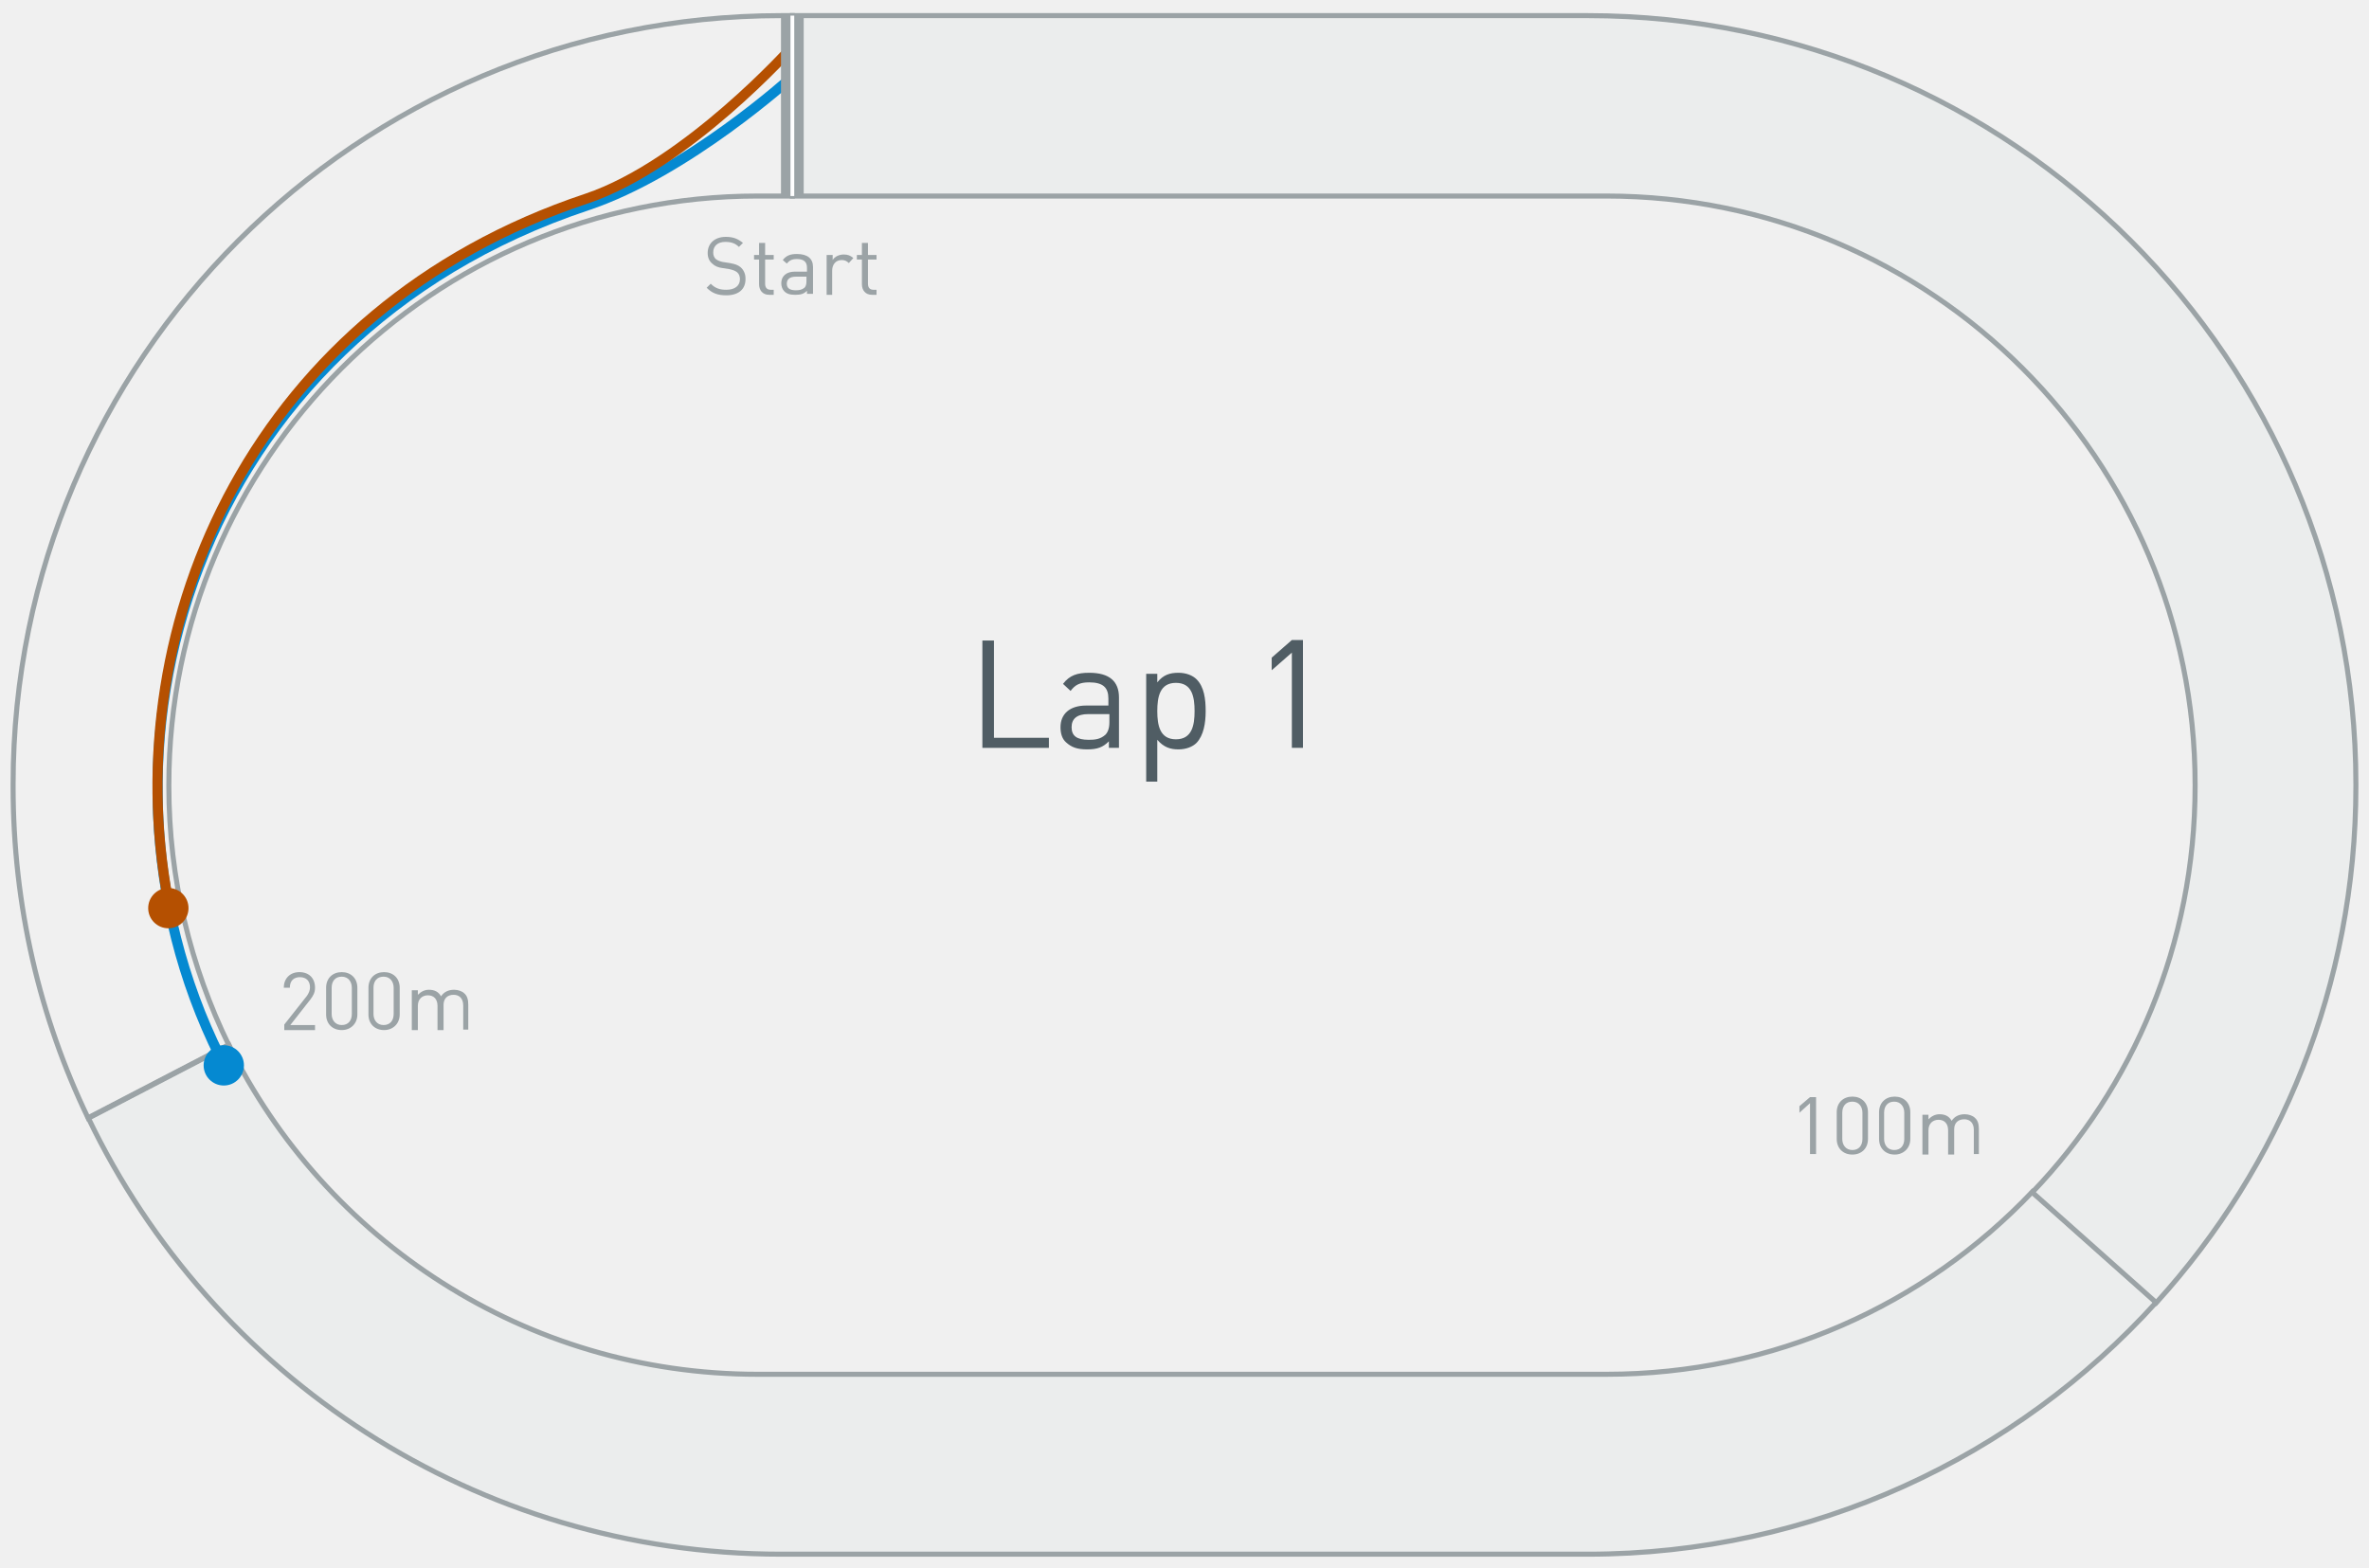
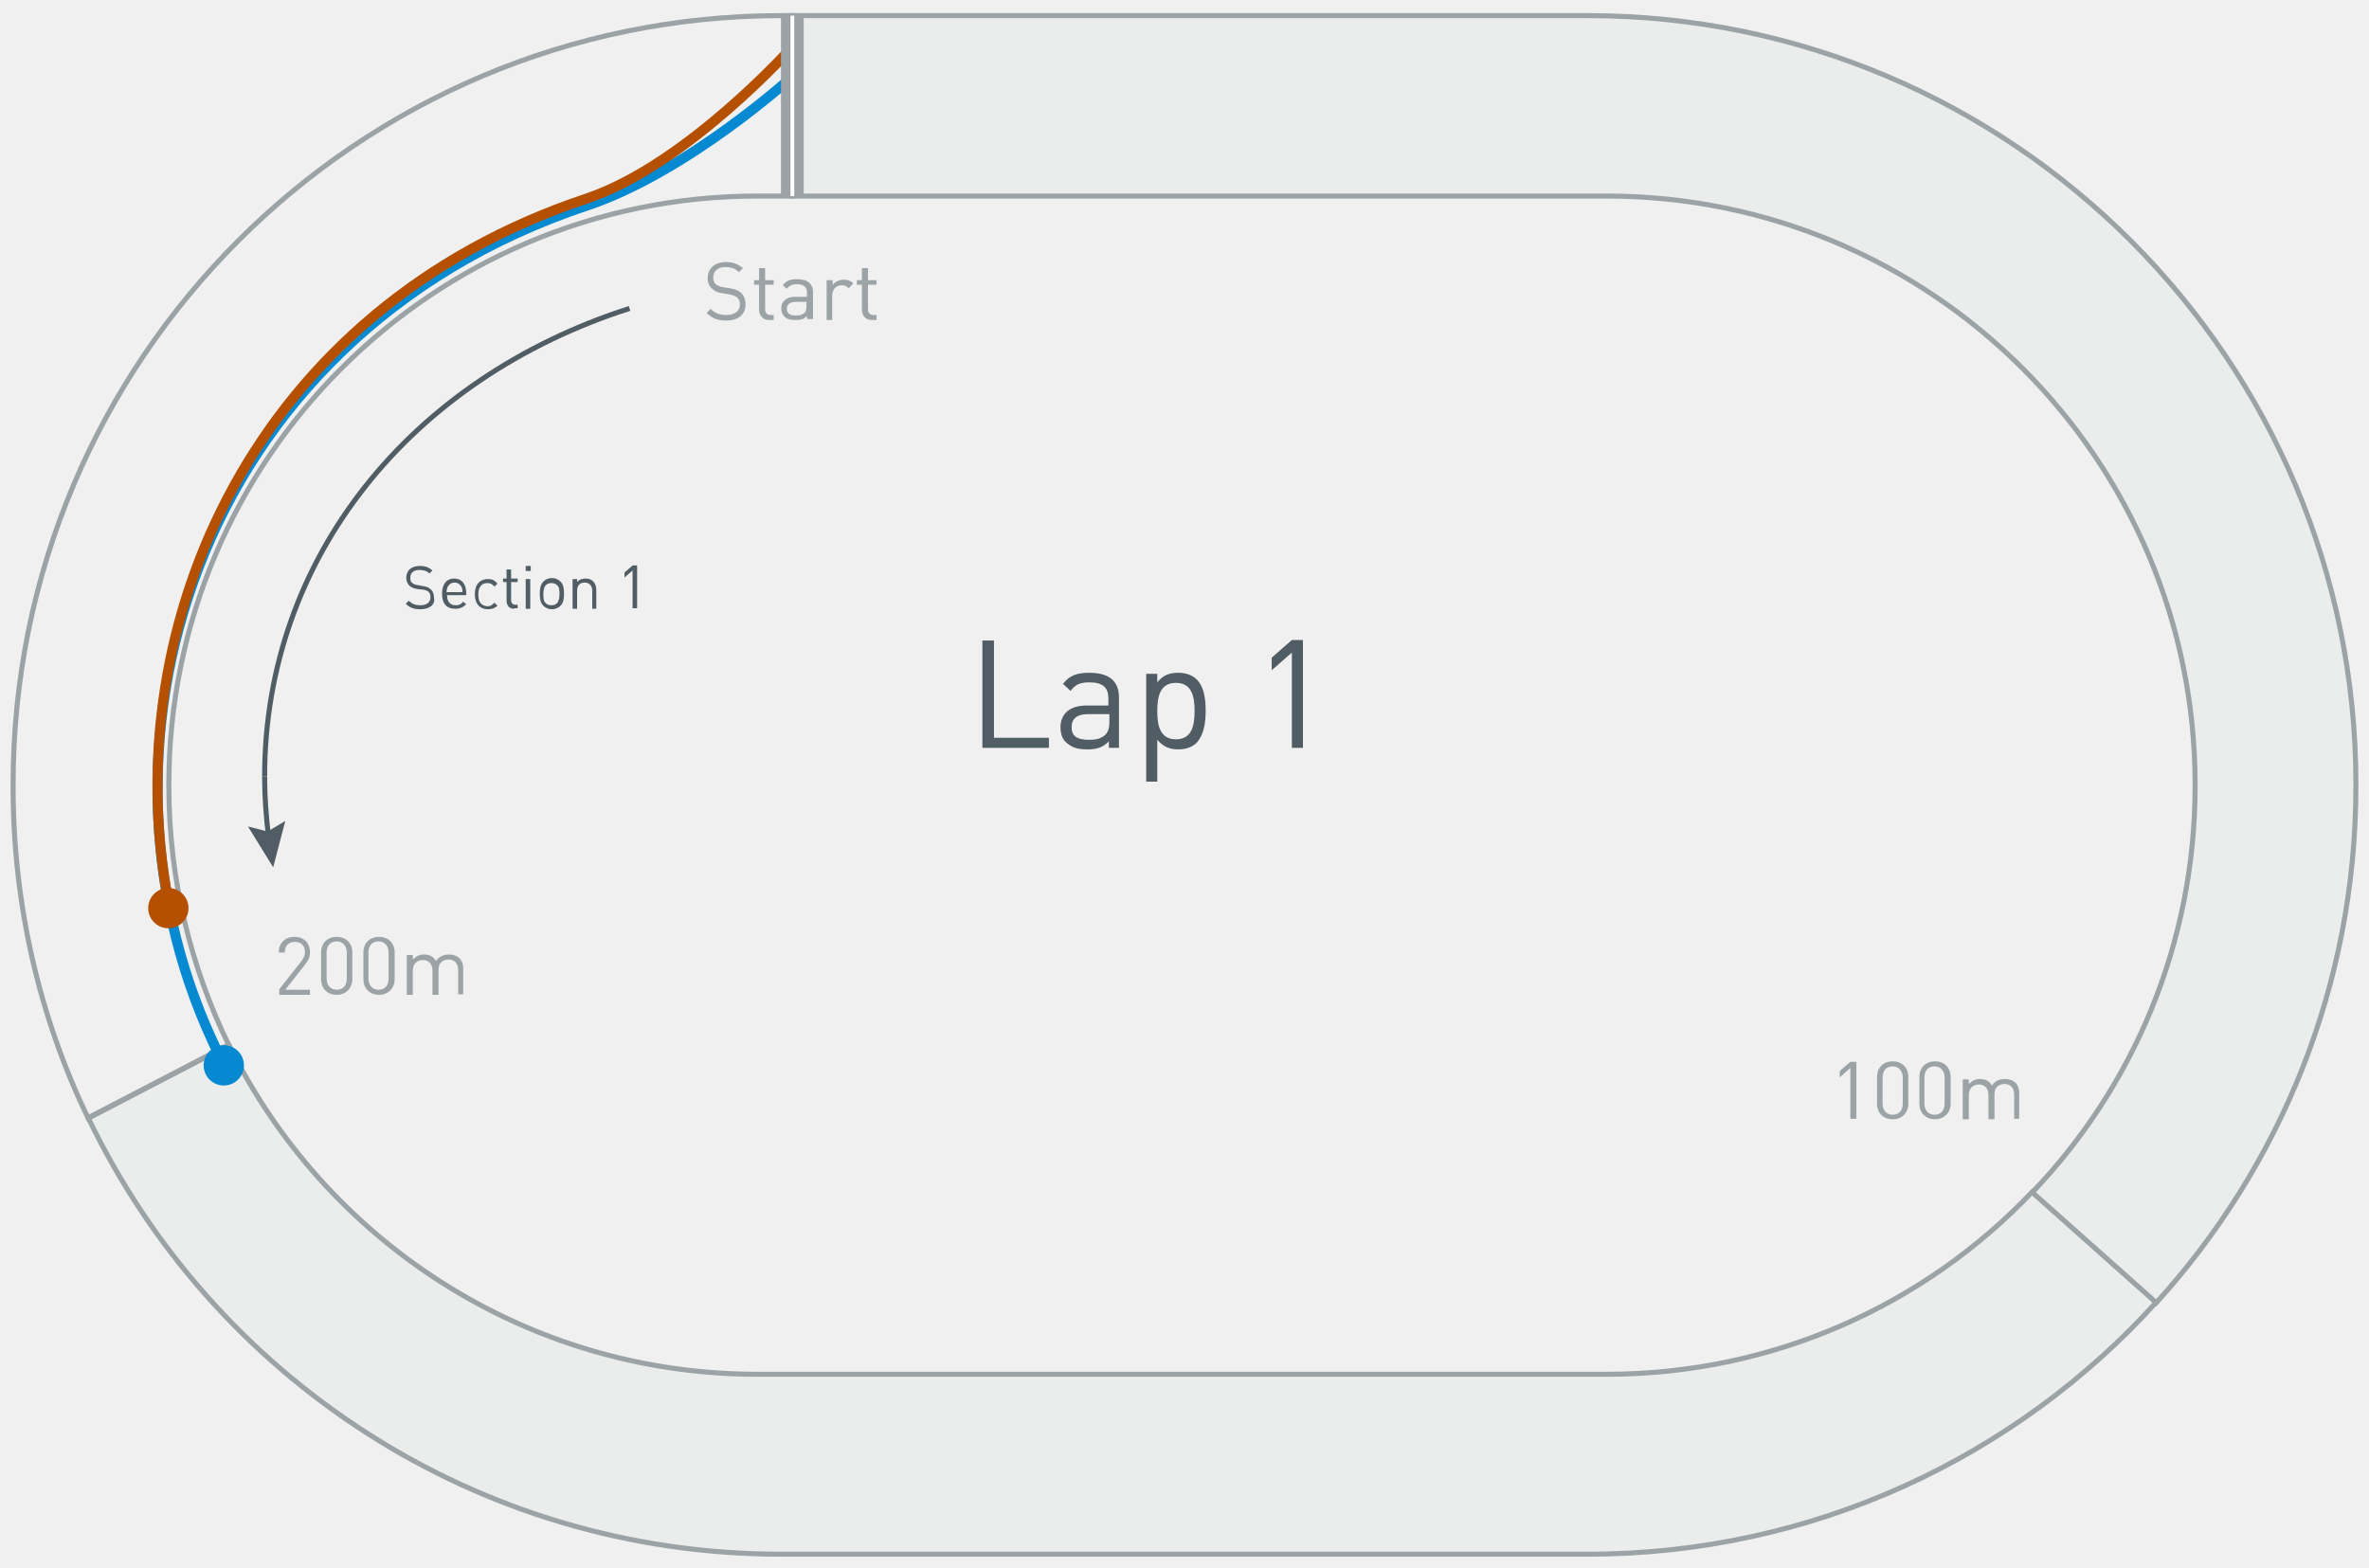
<svg xmlns="http://www.w3.org/2000/svg" version="1.1" x="0px" y="0px" viewBox="0 0 470 311" enable-background="new 0 0 470 311" xml:space="preserve">
  <g id="Layer_1">
    <g>
      <path fill="#EBEDED" stroke="#9BA3A6" stroke-miterlimit="10" d="M318.7,272.7H150.3c-46.1,0-85.9-26.7-104.9-65.4l-27.9,14.5    c24.6,51.3,76.9,86.6,137.5,86.6H315c44.7,0,85-19.3,112.8-50l-24.6-21.9C381.9,258.9,351.9,272.7,318.7,272.7z" />
      <path fill="none" stroke="#9BA3A6" stroke-miterlimit="10" d="M33.5,156v-0.3c0-64.5,52.3-116.8,116.8-116.8h6.9V3.1H155    C70.9,3.1,2.6,71.4,2.6,155.6v0.5c0,23.6,5.3,45.9,14.9,65.8l27.9-14.5C37.8,191.8,33.5,174.4,33.5,156z" />
      <path fill="#EBEDED" stroke="#9BA3A6" stroke-miterlimit="10" d="M467.4,155.6C467.4,71.4,399.1,3.1,315,3.1H157.2v35.8h161.5    c64.5,0,116.8,52.3,116.8,116.8v0.3c0,31.3-12.3,59.7-32.3,80.6l24.6,21.9c24.6-27.1,39.6-63,39.6-102.5V155.6z" />
    </g>
    <path fill="none" stroke="#0589D1" stroke-width="2" stroke-miterlimit="10" d="M157.2,15.2c0,0-20.9,19-40.8,25.6   C38.2,66.9,13.7,149.5,43.6,209.6" />
    <path fill="none" stroke="#B55001" stroke-width="2" stroke-miterlimit="10" d="M157.2,9.3c0,0-20.9,23.4-40.8,30.1   c-65.5,21.8-93.3,83.8-83.1,139" />
    <circle fill="#0589D1" cx="44.4" cy="211.4" r="4" />
    <circle fill="#B55001" cx="33.4" cy="180.2" r="4" />
    <g>
      <line fill="none" stroke="#9BA3A6" stroke-width="4.507" stroke-miterlimit="10" x1="157.2" y1="38.9" x2="157.2" y2="3.1" />
      <line fill="none" stroke="#FFFFFF" stroke-width="0.751" stroke-miterlimit="10" x1="157.2" y1="38.9" x2="157.2" y2="3.1" />
    </g>
    <g>
      <g>
        <path fill="#505D64" d="M194.9,148.5v-21.4h2.3v19.3h10.9v2H194.9z" />
        <path fill="#505D64" d="M220,148.5v-1.4c-1.2,1.2-2.3,1.6-4.3,1.6c-2,0-3.1-0.4-4.2-1.4c-0.8-0.7-1.1-1.8-1.1-3     c0-2.6,1.8-4.3,5.1-4.3h4.4v-1.4c0-2.1-1-3.2-3.8-3.2c-1.9,0-2.8,0.5-3.7,1.7l-1.5-1.4c1.3-1.7,2.8-2.2,5.2-2.2     c4,0,5.9,1.7,5.9,4.9v10H220z M220,141.7h-4.1c-2.2,0-3.3,0.9-3.3,2.6c0,1.7,1,2.5,3.4,2.5c1.2,0,2.3-0.1,3.3-1     c0.5-0.5,0.8-1.3,0.8-2.5V141.7z" />
        <path fill="#505D64" d="M237.4,147.4c-0.8,0.8-2.1,1.3-3.6,1.3c-1.6,0-2.9-0.4-4.2-1.9v8.3h-2.2v-21.4h2.2v1.7     c1.2-1.5,2.5-1.9,4.2-1.9c1.5,0,2.8,0.5,3.6,1.3c1.5,1.5,1.8,3.9,1.8,6.3C239.2,143.5,238.8,145.9,237.4,147.4z M233.3,135.5     c-3.2,0-3.7,2.8-3.7,5.6s0.5,5.6,3.7,5.6c3.2,0,3.7-2.8,3.7-5.6S236.5,135.5,233.3,135.5z" />
        <path fill="#505D64" d="M256.3,148.5v-19l-4,3.5v-2.5l4-3.5h2.2v21.4H256.3z" />
      </g>
    </g>
  </g>
+   <g id="section1">
+     <g>
+       <g>
+         <g>
+           <path fill="none" stroke="#505D64" stroke-miterlimit="10" d="M53.3,166.2c-0.5-4-0.8-8.1-0.8-12.1" />
+           <g>
+             <polygon fill="#505D64" points="56.6,162.9 53.1,165 49.2,164 54.2,172.1      " />
+           </g>
+         </g>
+       </g>
+       <path fill="none" stroke="#505D64" stroke-miterlimit="10" d="M52.5,154.1c0-43.4,29-79,72.4-92.9" />
+     </g>
+     <g>
+       <g>
+         <path fill="#505D64" d="M83.4,120.9c-1.3,0-2.1-0.3-2.9-1.1l0.6-0.6c0.7,0.7,1.4,0.9,2.3,0.9c1.3,0,2-0.6,2-1.6     c0-0.5-0.1-0.8-0.4-1.1c-0.3-0.2-0.5-0.3-1.1-0.4l-1-0.1c-0.7-0.1-1.2-0.3-1.6-0.6c-0.4-0.4-0.7-0.9-0.7-1.6c0-1.5,1-2.4,2.7-2.4     c1.1,0,1.8,0.3,2.5,0.9l-0.6,0.6c-0.5-0.5-1.1-0.7-2-0.7c-1.2,0-1.8,0.6-1.8,1.6c0,0.4,0.1,0.8,0.4,1c0.3,0.2,0.7,0.4,1.1,0.4     l1,0.2c0.8,0.1,1.2,0.3,1.5,0.6c0.5,0.4,0.7,1,0.7,1.7C86.4,120,85.2,120.9,83.4,120.9z" />
+         <path fill="#505D64" d="M88.7,118.1c0,1.3,0.6,2,1.7,2c0.7,0,1.1-0.2,1.5-0.7l0.6,0.5c-0.6,0.6-1.2,0.9-2.2,0.9     c-1.6,0-2.6-0.9-2.6-3c0-1.9,0.9-3,2.4-3c1.5,0,2.4,1.1,2.4,2.9v0.4H88.7z M91.6,116.5c-0.3-0.5-0.7-0.9-1.4-0.9     c-0.6,0-1.1,0.3-1.4,0.9c-0.1,0.3-0.2,0.5-0.2,1h3.1C91.8,117,91.7,116.8,91.6,116.5z" />
+         <path fill="#505D64" d="M96.8,120.9c-1.5,0-2.6-1-2.6-3c0-2,1.1-3,2.6-3c0.8,0,1.3,0.2,1.9,0.9l-0.6,0.6     c-0.4-0.5-0.8-0.7-1.4-0.7c-0.6,0-1.1,0.2-1.4,0.7c-0.3,0.4-0.4,0.8-0.4,1.6c0,0.7,0.1,1.2,0.4,1.6c0.3,0.4,0.8,0.7,1.4,0.7     c0.6,0,0.9-0.2,1.4-0.7l0.6,0.6C98.1,120.7,97.6,120.9,96.8,120.9z" />
+         <path fill="#505D64" d="M102,120.8c-1,0-1.5-0.7-1.5-1.6v-3.7h-0.7v-0.7h0.7v-1.8h0.9v1.8h1.3v0.7h-1.3v3.6     c0,0.5,0.3,0.9,0.8,0.9h0.5v0.7H102z" />
+         <path fill="#505D64" d="M104.3,113.3v-1h1v1H104.3z M104.3,120.8v-5.9h0.9v5.9H104.3z" />
+         <path fill="#505D64" d="M111.2,120.2c-0.4,0.4-1,0.7-1.7,0.7c-0.7,0-1.3-0.3-1.7-0.7c-0.6-0.6-0.7-1.4-0.7-2.4     c0-0.9,0.1-1.8,0.7-2.4c0.4-0.4,1-0.7,1.7-0.7c0.7,0,1.3,0.3,1.7,0.7c0.6,0.6,0.7,1.4,0.7,2.4     C111.9,118.8,111.8,119.6,111.2,120.2z M110.5,116.1c-0.3-0.3-0.7-0.4-1.1-0.4c-0.4,0-0.8,0.1-1.1,0.4c-0.4,0.4-0.5,1.2-0.5,1.8     c0,0.7,0,1.4,0.5,1.8c0.3,0.3,0.6,0.4,1.1,0.4c0.4,0,0.8-0.1,1.1-0.4c0.4-0.4,0.5-1.2,0.5-1.8C111,117.2,111,116.5,110.5,116.1z" />
+         <path fill="#505D64" d="M117.5,120.8v-3.6c0-1-0.6-1.6-1.5-1.6s-1.5,0.5-1.5,1.6v3.6h-0.9v-5.9h0.9v0.6c0.4-0.5,1-0.7,1.7-0.7     c0.6,0,1.2,0.2,1.5,0.6c0.4,0.4,0.6,1,0.6,1.6v3.8H117.5z" />
+         <path fill="#505D64" d="M125.5,120.8v-7.6l-1.6,1.4v-1l1.6-1.4h0.9v8.5H125.5z" />
+       </g>
+     </g>
+   </g>
  <g id="Label">
    <g>
-       <path fill="#9BA3A6" d="M144.1,58.6c-1.7,0-2.8-0.4-3.9-1.5l0.8-0.8c0.9,0.9,1.8,1.2,3.1,1.2c1.7,0,2.7-0.8,2.7-2.1    c0-0.6-0.2-1.1-0.6-1.4c-0.4-0.3-0.7-0.4-1.5-0.6l-1.3-0.2c-0.9-0.1-1.6-0.4-2.1-0.9c-0.6-0.5-0.9-1.2-0.9-2.1    c0-1.9,1.4-3.2,3.6-3.2c1.5,0,2.4,0.4,3.4,1.2l-0.8,0.8c-0.7-0.7-1.5-1-2.7-1c-1.5,0-2.4,0.8-2.4,2.1c0,0.6,0.2,1,0.5,1.3    c0.4,0.3,0.9,0.5,1.5,0.6l1.3,0.2c1.1,0.2,1.6,0.4,2.1,0.8c0.6,0.5,1,1.3,1,2.2C148,57.4,146.5,58.6,144.1,58.6z" />
-       <path fill="#9BA3A6" d="M152.6,58.5c-1.3,0-2-0.9-2-2.1v-4.9h-1v-0.9h1v-2.4h1.2v2.4h1.7v0.9h-1.7v4.8c0,0.7,0.3,1.2,1.1,1.2h0.6    v1H152.6z" />
-       <path fill="#9BA3A6" d="M160.1,58.5v-0.8c-0.6,0.6-1.2,0.8-2.3,0.8c-1.1,0-1.7-0.2-2.2-0.7c-0.4-0.4-0.6-1-0.6-1.6    c0-1.4,1-2.3,2.7-2.3h2.4v-0.8c0-1.1-0.6-1.7-2-1.7c-1,0-1.5,0.3-2,0.9l-0.8-0.7c0.7-0.9,1.5-1.2,2.8-1.2c2.1,0,3.2,0.9,3.2,2.6    v5.3H160.1z M160.1,54.9h-2.2c-1.2,0-1.8,0.5-1.8,1.4c0,0.9,0.6,1.3,1.8,1.3c0.7,0,1.2-0.1,1.7-0.5c0.3-0.3,0.4-0.7,0.4-1.4V54.9z    " />
-       <path fill="#9BA3A6" d="M168.4,52.2c-0.4-0.4-0.8-0.6-1.4-0.6c-1.2,0-1.9,0.9-1.9,2.1v4.8H164v-7.9h1.2v1c0.4-0.7,1.3-1.1,2.2-1.1    c0.8,0,1.3,0.2,1.9,0.7L168.4,52.2z" />
-       <path fill="#9BA3A6" d="M173,58.5c-1.3,0-2-0.9-2-2.1v-4.9h-1v-0.9h1v-2.4h1.2v2.4h1.7v0.9h-1.7v4.8c0,0.7,0.3,1.2,1.1,1.2h0.6v1    H173z" />
+       <path fill="#9BA3A6" d="M144.1,63.6c-1.7,0-2.8-0.4-3.9-1.5l0.8-0.8c0.9,0.9,1.8,1.2,3.1,1.2c1.7,0,2.7-0.8,2.7-2.1    c0-0.6-0.2-1.1-0.6-1.4c-0.4-0.3-0.7-0.4-1.5-0.6l-1.3-0.2c-0.9-0.1-1.6-0.4-2.1-0.9c-0.6-0.5-0.9-1.2-0.9-2.1    c0-1.9,1.4-3.2,3.6-3.2c1.5,0,2.4,0.4,3.4,1.2l-0.8,0.8c-0.7-0.7-1.5-1-2.7-1c-1.5,0-2.4,0.8-2.4,2.1c0,0.6,0.2,1,0.5,1.3    c0.4,0.3,0.9,0.5,1.5,0.6l1.3,0.2c1.1,0.2,1.6,0.4,2.1,0.8c0.6,0.5,1,1.3,1,2.2C148,62.4,146.5,63.6,144.1,63.6z" />
+       <path fill="#9BA3A6" d="M152.6,63.5c-1.3,0-2-0.9-2-2.1v-4.9h-1v-0.9h1v-2.4h1.2v2.4h1.7v0.9h-1.7v4.8c0,0.7,0.3,1.2,1.1,1.2h0.6    v1H152.6z" />
+       <path fill="#9BA3A6" d="M160.1,63.5v-0.8c-0.6,0.6-1.2,0.8-2.3,0.8c-1.1,0-1.7-0.2-2.2-0.7c-0.4-0.4-0.6-1-0.6-1.6    c0-1.4,1-2.3,2.7-2.3h2.4v-0.8c0-1.1-0.6-1.7-2-1.7c-1,0-1.5,0.3-2,0.9l-0.8-0.7c0.7-0.9,1.5-1.2,2.8-1.2c2.1,0,3.2,0.9,3.2,2.6    v5.3H160.1z M160.1,59.9h-2.2c-1.2,0-1.8,0.5-1.8,1.4c0,0.9,0.6,1.3,1.8,1.3c0.7,0,1.2-0.1,1.7-0.5c0.3-0.3,0.4-0.7,0.4-1.4V59.9z    " />
+       <path fill="#9BA3A6" d="M168.4,57.2c-0.4-0.4-0.8-0.6-1.4-0.6c-1.2,0-1.9,0.9-1.9,2.1v4.8H164v-7.9h1.2v1c0.4-0.7,1.3-1.1,2.2-1.1    c0.8,0,1.3,0.2,1.9,0.7L168.4,57.2z" />
+       <path fill="#9BA3A6" d="M173,63.5c-1.3,0-2-0.9-2-2.1v-4.9h-1v-0.9h1v-2.4h1.2v2.4h1.7v0.9h-1.7v4.8c0,0.7,0.3,1.2,1.1,1.2h0.6v1    H173z" />
    </g>
    <g>
-       <path fill="#9BA3A6" d="M359.1,229v-10.1l-2.1,1.9v-1.3l2.1-1.8h1.2V229H359.1z" />
-       <path fill="#9BA3A6" d="M367.5,229.1c-1.8,0-3.1-1.2-3.1-3.1v-5.3c0-1.9,1.3-3.1,3.1-3.1c1.8,0,3.1,1.2,3.1,3.1v5.3    C370.6,227.9,369.3,229.1,367.5,229.1z M369.5,220.8c0-1.2-0.7-2.2-2-2.2s-2,0.9-2,2.2v5.2c0,1.2,0.7,2.2,2,2.2s2-0.9,2-2.2V220.8    z" />
-       <path fill="#9BA3A6" d="M375.9,229.1c-1.8,0-3.1-1.2-3.1-3.1v-5.3c0-1.9,1.3-3.1,3.1-3.1c1.8,0,3.1,1.2,3.1,3.1v5.3    C379,227.9,377.6,229.1,375.9,229.1z M377.8,220.8c0-1.2-0.7-2.2-2-2.2s-2,0.9-2,2.2v5.2c0,1.2,0.7,2.2,2,2.2s2-0.9,2-2.2V220.8z" />
-       <path fill="#9BA3A6" d="M391.6,229v-4.8c0-1.4-0.8-2.1-1.9-2.1c-1.2,0-2,0.7-2,2v5h-1.2v-4.8c0-1.4-0.8-2.1-1.9-2.1s-2,0.7-2,2.1    v4.8h-1.2v-7.9h1.2v0.9c0.6-0.6,1.3-1,2.2-1c1.1,0,1.9,0.4,2.4,1.3c0.6-0.9,1.5-1.3,2.6-1.3c0.8,0,1.6,0.3,2,0.7    c0.6,0.5,0.8,1.3,0.8,2.2v5H391.6z" />
+       <path fill="#9BA3A6" d="M367.1,222v-10.1l-2.1,1.9v-1.3l2.1-1.8h1.2V222H367.1z" />
+       <path fill="#9BA3A6" d="M375.5,222.1c-1.8,0-3.1-1.2-3.1-3.1v-5.3c0-1.9,1.3-3.1,3.1-3.1c1.8,0,3.1,1.2,3.1,3.1v5.3    C378.6,220.9,377.3,222.1,375.5,222.1z M377.5,213.8c0-1.2-0.7-2.2-2-2.2s-2,0.9-2,2.2v5.2c0,1.2,0.7,2.2,2,2.2s2-0.9,2-2.2V213.8    z" />
+       <path fill="#9BA3A6" d="M383.9,222.1c-1.8,0-3.1-1.2-3.1-3.1v-5.3c0-1.9,1.3-3.1,3.1-3.1c1.8,0,3.1,1.2,3.1,3.1v5.3    C387,220.9,385.6,222.1,383.9,222.1z M385.8,213.8c0-1.2-0.7-2.2-2-2.2s-2,0.9-2,2.2v5.2c0,1.2,0.7,2.2,2,2.2s2-0.9,2-2.2V213.8z" />
+       <path fill="#9BA3A6" d="M399.6,222v-4.8c0-1.4-0.8-2.1-1.9-2.1c-1.2,0-2,0.7-2,2v5h-1.2v-4.8c0-1.4-0.8-2.1-1.9-2.1s-2,0.7-2,2.1    v4.8h-1.2v-7.9h1.2v0.9c0.6-0.6,1.3-1,2.2-1c1.1,0,1.9,0.4,2.4,1.3c0.6-0.9,1.5-1.3,2.6-1.3c0.8,0,1.6,0.3,2,0.7    c0.6,0.5,0.8,1.3,0.8,2.2v5H399.6z" />
    </g>
    <g>
-       <path fill="#9BA3A6" d="M56.4,204.3v-1l4.5-5.7c0.4-0.6,0.6-1.1,0.6-1.7c0-1.2-0.7-2-2-2c-1.1,0-2,0.6-2,2.1h-1.2    c0-1.8,1.2-3.1,3.1-3.1c1.9,0,3.1,1.2,3.1,3.1c0,0.9-0.3,1.5-0.9,2.3l-4,5.1h4.9v1H56.4z" />
-       <path fill="#9BA3A6" d="M67.8,204.4c-1.8,0-3.1-1.2-3.1-3.1v-5.3c0-1.9,1.3-3.1,3.1-3.1c1.8,0,3.1,1.2,3.1,3.1v5.3    C70.9,203.1,69.6,204.4,67.8,204.4z M69.8,196c0-1.2-0.7-2.2-2-2.2s-2,0.9-2,2.2v5.2c0,1.2,0.7,2.2,2,2.2s2-0.9,2-2.2V196z" />
-       <path fill="#9BA3A6" d="M76.2,204.4c-1.8,0-3.1-1.2-3.1-3.1v-5.3c0-1.9,1.3-3.1,3.1-3.1c1.8,0,3.1,1.2,3.1,3.1v5.3    C79.3,203.1,78,204.4,76.2,204.4z M78.1,196c0-1.2-0.7-2.2-2-2.2s-2,0.9-2,2.2v5.2c0,1.2,0.7,2.2,2,2.2s2-0.9,2-2.2V196z" />
-       <path fill="#9BA3A6" d="M91.9,204.3v-4.8c0-1.4-0.8-2.1-1.9-2.1c-1.2,0-2,0.7-2,2v5h-1.2v-4.8c0-1.4-0.8-2.1-1.9-2.1s-2,0.7-2,2.1    v4.8h-1.2v-7.9h1.2v0.9c0.6-0.6,1.3-1,2.2-1c1.1,0,1.9,0.4,2.4,1.3c0.6-0.9,1.5-1.3,2.6-1.3c0.8,0,1.6,0.3,2,0.7    c0.6,0.5,0.8,1.3,0.8,2.2v5H91.9z" />
+       <path fill="#9BA3A6" d="M55.4,197.3v-1l4.5-5.7c0.4-0.6,0.6-1.1,0.6-1.7c0-1.2-0.7-2-2-2c-1.1,0-2,0.6-2,2.1h-1.2    c0-1.8,1.2-3.1,3.1-3.1c1.9,0,3.1,1.2,3.1,3.1c0,0.9-0.3,1.5-0.9,2.3l-4,5.1h4.9v1H55.4z" />
+       <path fill="#9BA3A6" d="M66.8,197.4c-1.8,0-3.1-1.2-3.1-3.1v-5.3c0-1.9,1.3-3.1,3.1-3.1c1.8,0,3.1,1.2,3.1,3.1v5.3    C69.9,196.1,68.6,197.4,66.8,197.4z M68.8,189c0-1.2-0.7-2.2-2-2.2s-2,0.9-2,2.2v5.2c0,1.2,0.7,2.2,2,2.2s2-0.9,2-2.2V189z" />
+       <path fill="#9BA3A6" d="M75.2,197.4c-1.8,0-3.1-1.2-3.1-3.1v-5.3c0-1.9,1.3-3.1,3.1-3.1c1.8,0,3.1,1.2,3.1,3.1v5.3    C78.3,196.1,77,197.4,75.2,197.4z M77.1,189c0-1.2-0.7-2.2-2-2.2s-2,0.9-2,2.2v5.2c0,1.2,0.7,2.2,2,2.2s2-0.9,2-2.2V189z" />
+       <path fill="#9BA3A6" d="M90.9,197.3v-4.8c0-1.4-0.8-2.1-1.9-2.1c-1.2,0-2,0.7-2,2v5h-1.2v-4.8c0-1.4-0.8-2.1-1.9-2.1s-2,0.7-2,2.1    v4.8h-1.2v-7.9h1.2v0.9c0.6-0.6,1.3-1,2.2-1c1.1,0,1.9,0.4,2.4,1.3c0.6-0.9,1.5-1.3,2.6-1.3c0.8,0,1.6,0.3,2,0.7    c0.6,0.5,0.8,1.3,0.8,2.2v5H90.9z" />
    </g>
  </g>
</svg>
